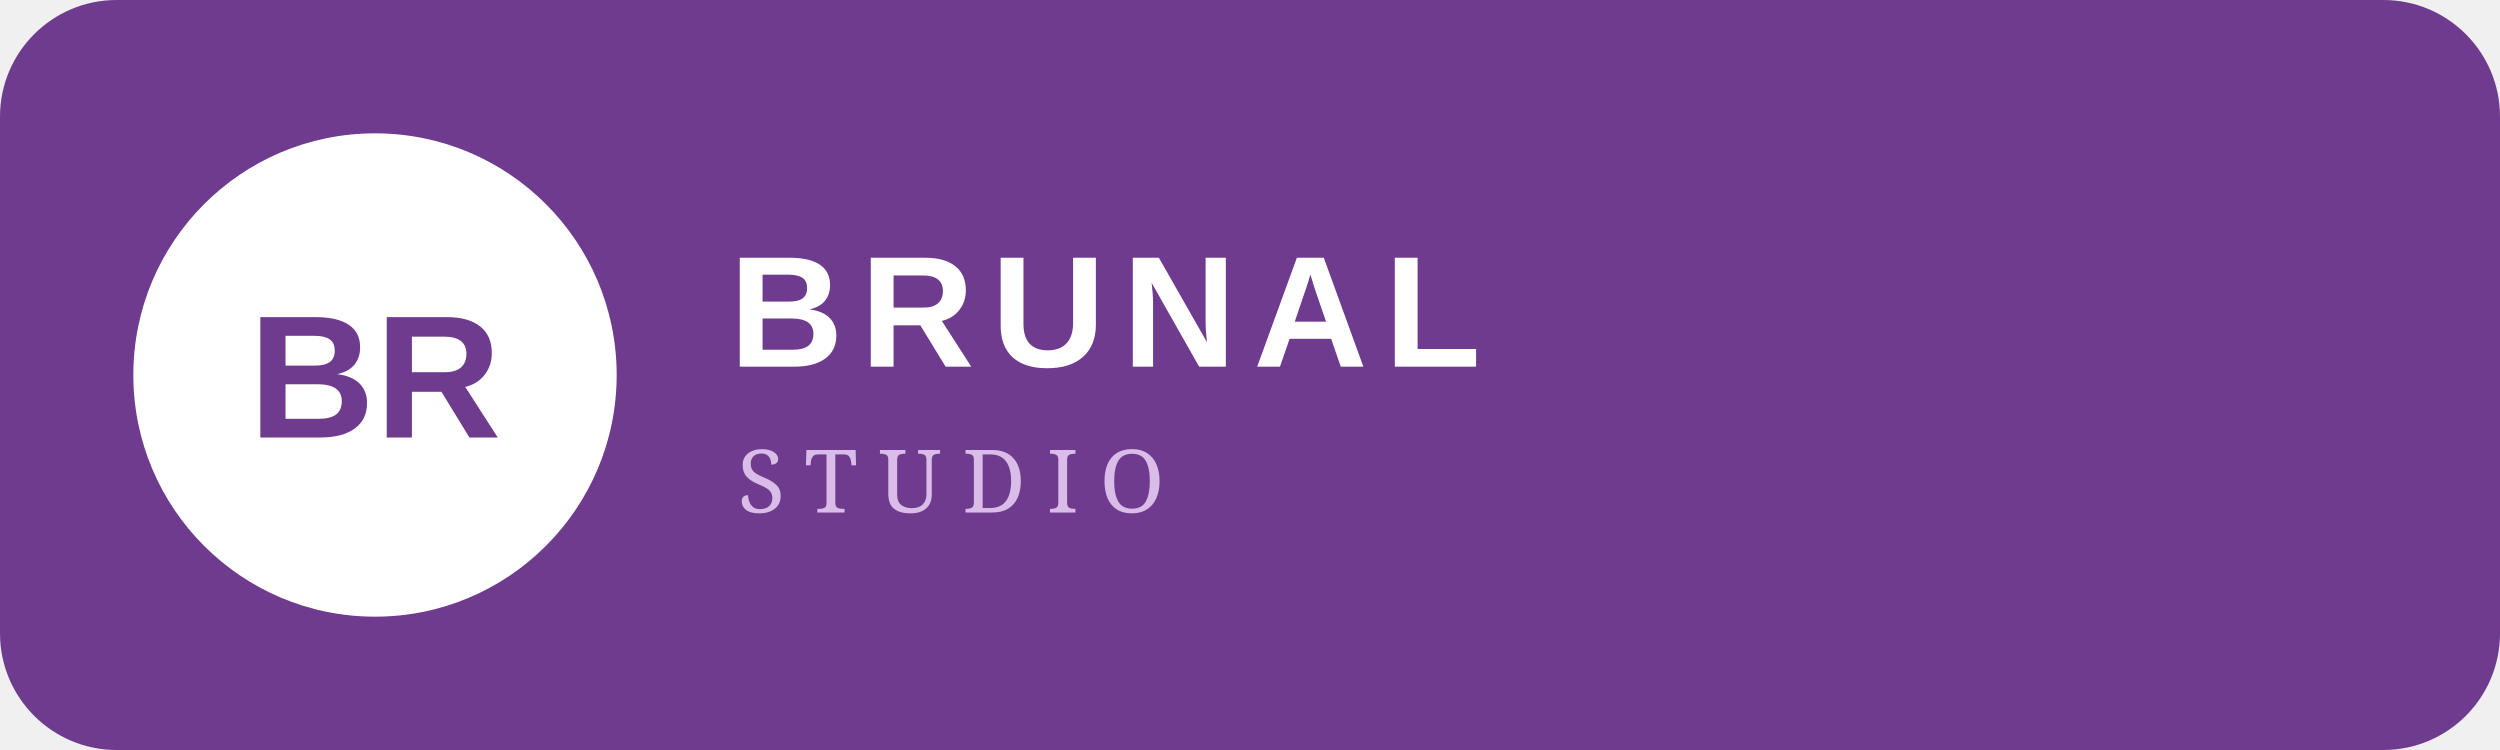
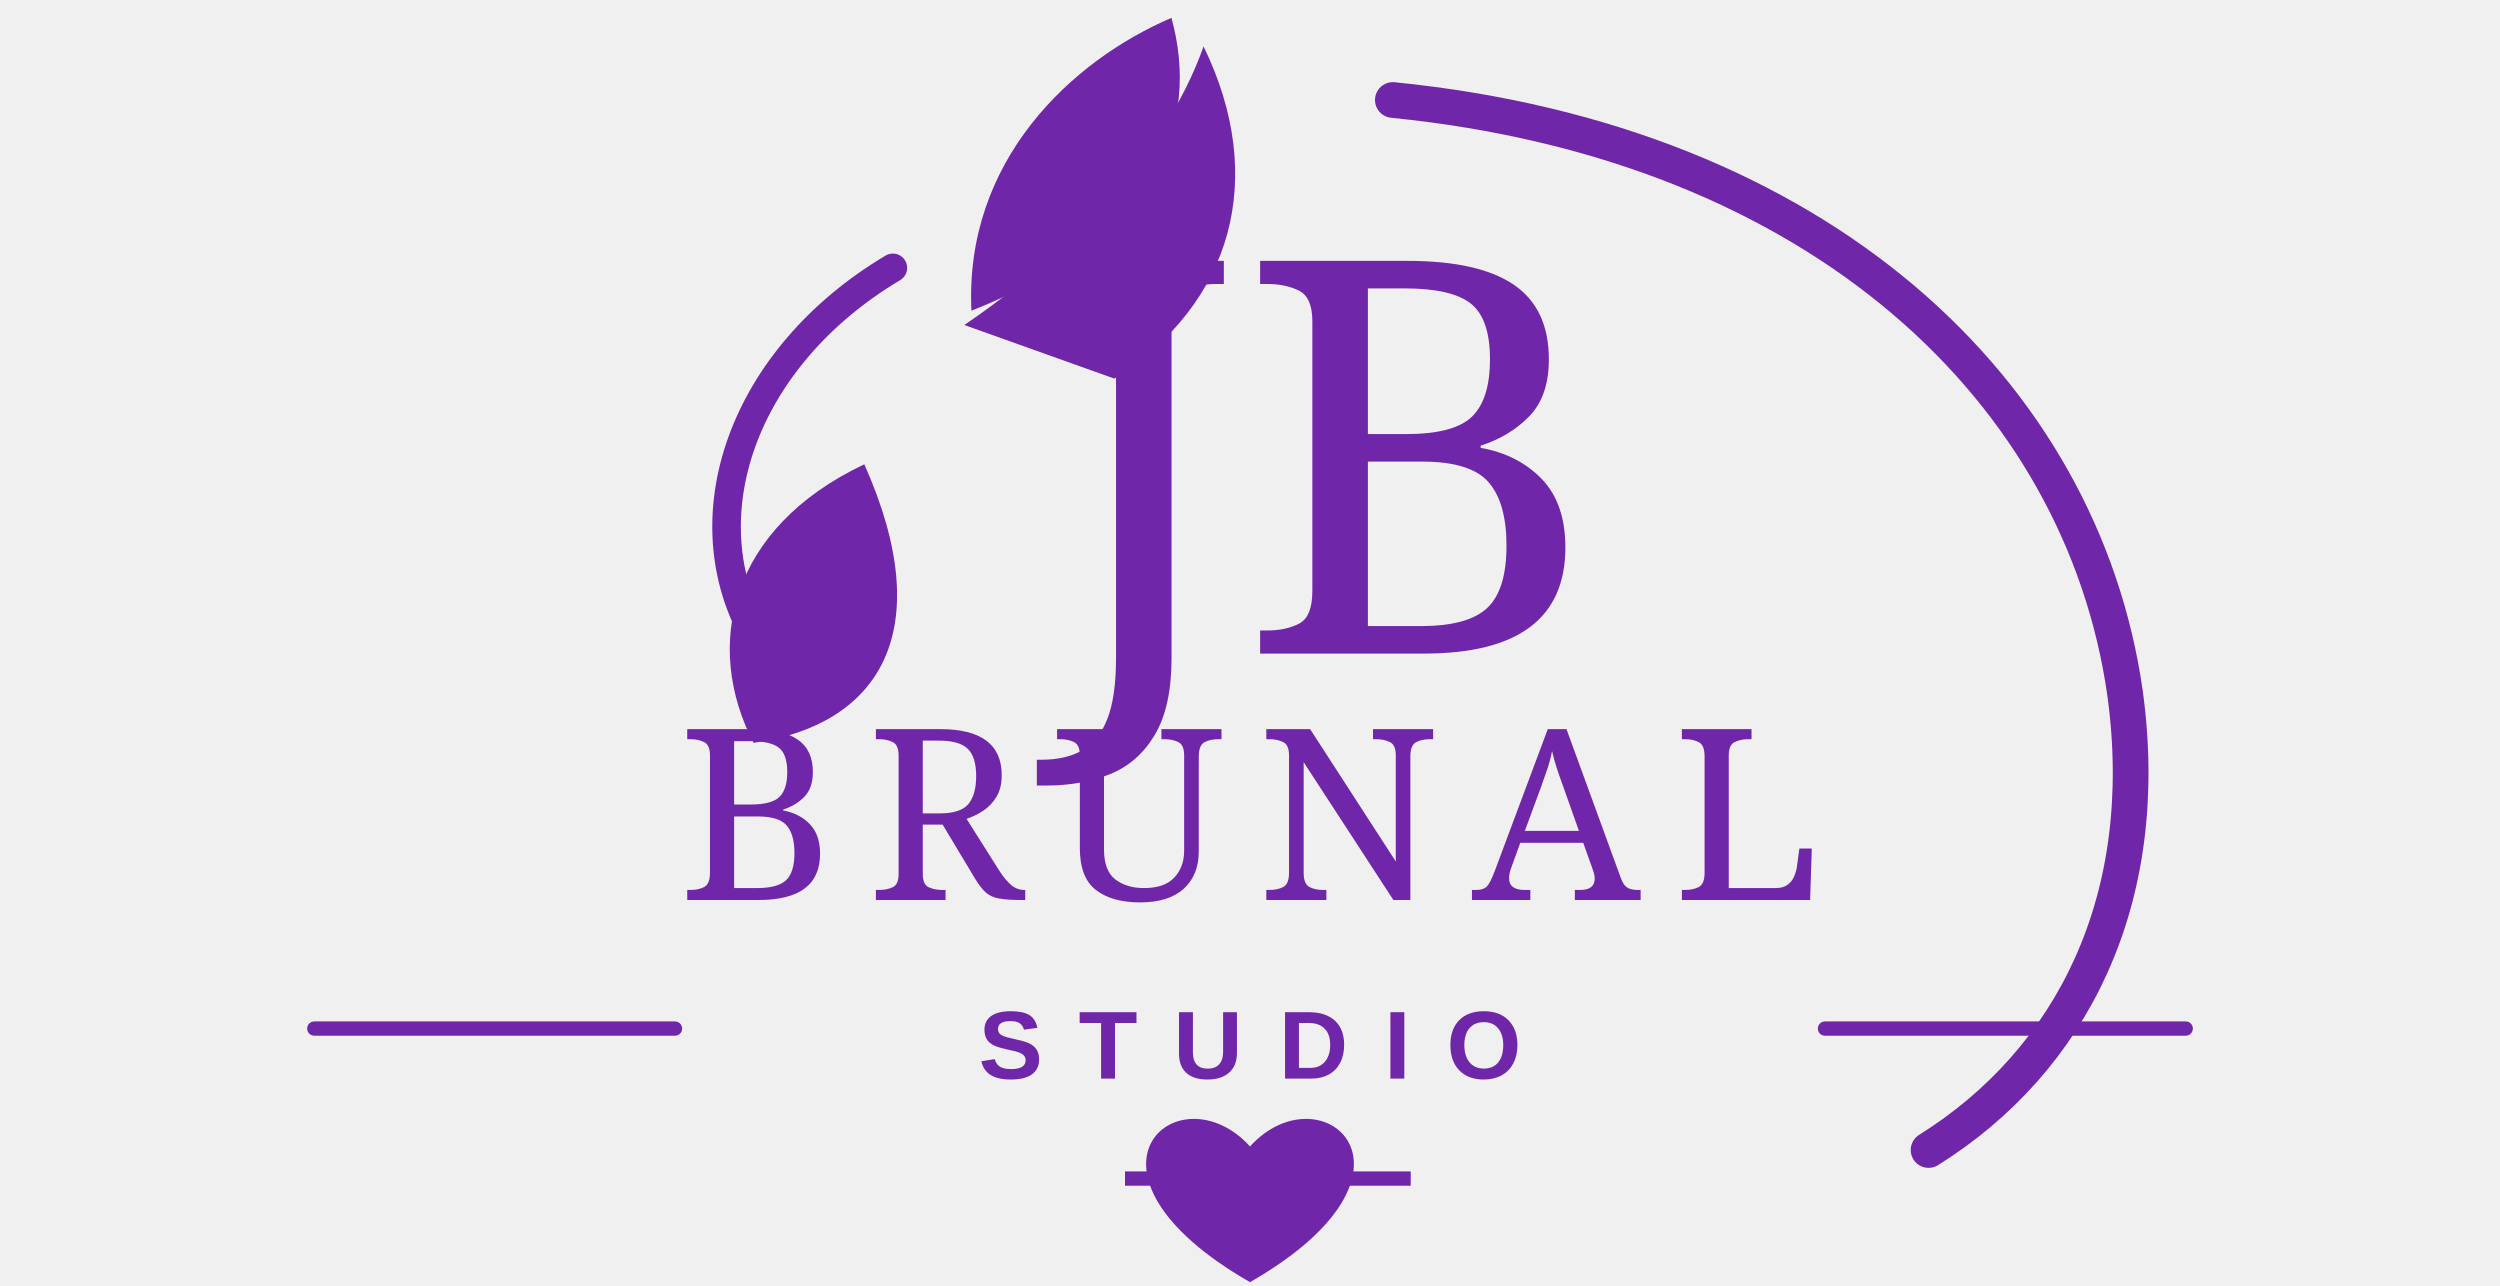
- <svg xmlns="http://www.w3.org/2000/svg" viewBox="0 0 600 180">
-   <rect width="600" height="180" rx="28" fill="#6f3b8f" />
-   <circle cx="90" cy="90" r="58" fill="#fff" />
-   <text x="90" y="105" text-anchor="middle" font-family="Arial, sans-serif" font-size="42" font-weight="700" fill="#6f3b8f">BR</text>
-   <text x="175" y="88" font-family="Arial, sans-serif" font-size="38" font-weight="700" letter-spacing="4" fill="#fff">BRUNAL</text>
-   <text x="177" y="123" font-family="Georgia, serif" font-size="21" letter-spacing="5" fill="#d9bce7">STUDIO</text>
+ <svg xmlns="http://www.w3.org/2000/svg" viewBox="0 0 700 360" role="img" aria-labelledby="title desc">
+   <g fill="none" stroke="#7026a9" stroke-linecap="round" stroke-linejoin="round">
+     <path d="M390 28c120 12 193 82 205 166 8 58-15 103-55 128" stroke-width="10" />
+     <path d="M250 75c-42 25-58 70-38 104" stroke-width="8" />
+   </g>
+   <g fill="#7026a9">
+     <path d="M272 87c-2-42 28-70 56-82 8 29-3 61-56 82z" />
+     <path d="M270 91c28-19 56-47 67-78 18 37 8 72-25 93z" />
+     <path d="M242 130c-38 18-45 51-31 78 35-5 52-31 31-78z" />
+     <text x="292" y="183" font-family="Georgia,serif" font-size="154" font-weight="500">JB</text>
+     <text x="350" y="252" text-anchor="middle" font-family="Georgia,serif" font-size="67" letter-spacing="9">BRUNAL</text>
+     <text x="350" y="302" text-anchor="middle" font-family="Arial,sans-serif" font-size="27" font-weight="700" letter-spacing="10">STUDIO</text>
+     <rect x="86" y="286" width="105" height="4" rx="2" />
+     <rect x="509" y="286" width="105" height="4" rx="2" />
+     <path d="M315 330h80" stroke="#7026a9" stroke-width="4" />
+     <path d="M350 321c-20-22-54 7 0 38 54-31 20-60 0-38z" />
+   </g>
</svg>
